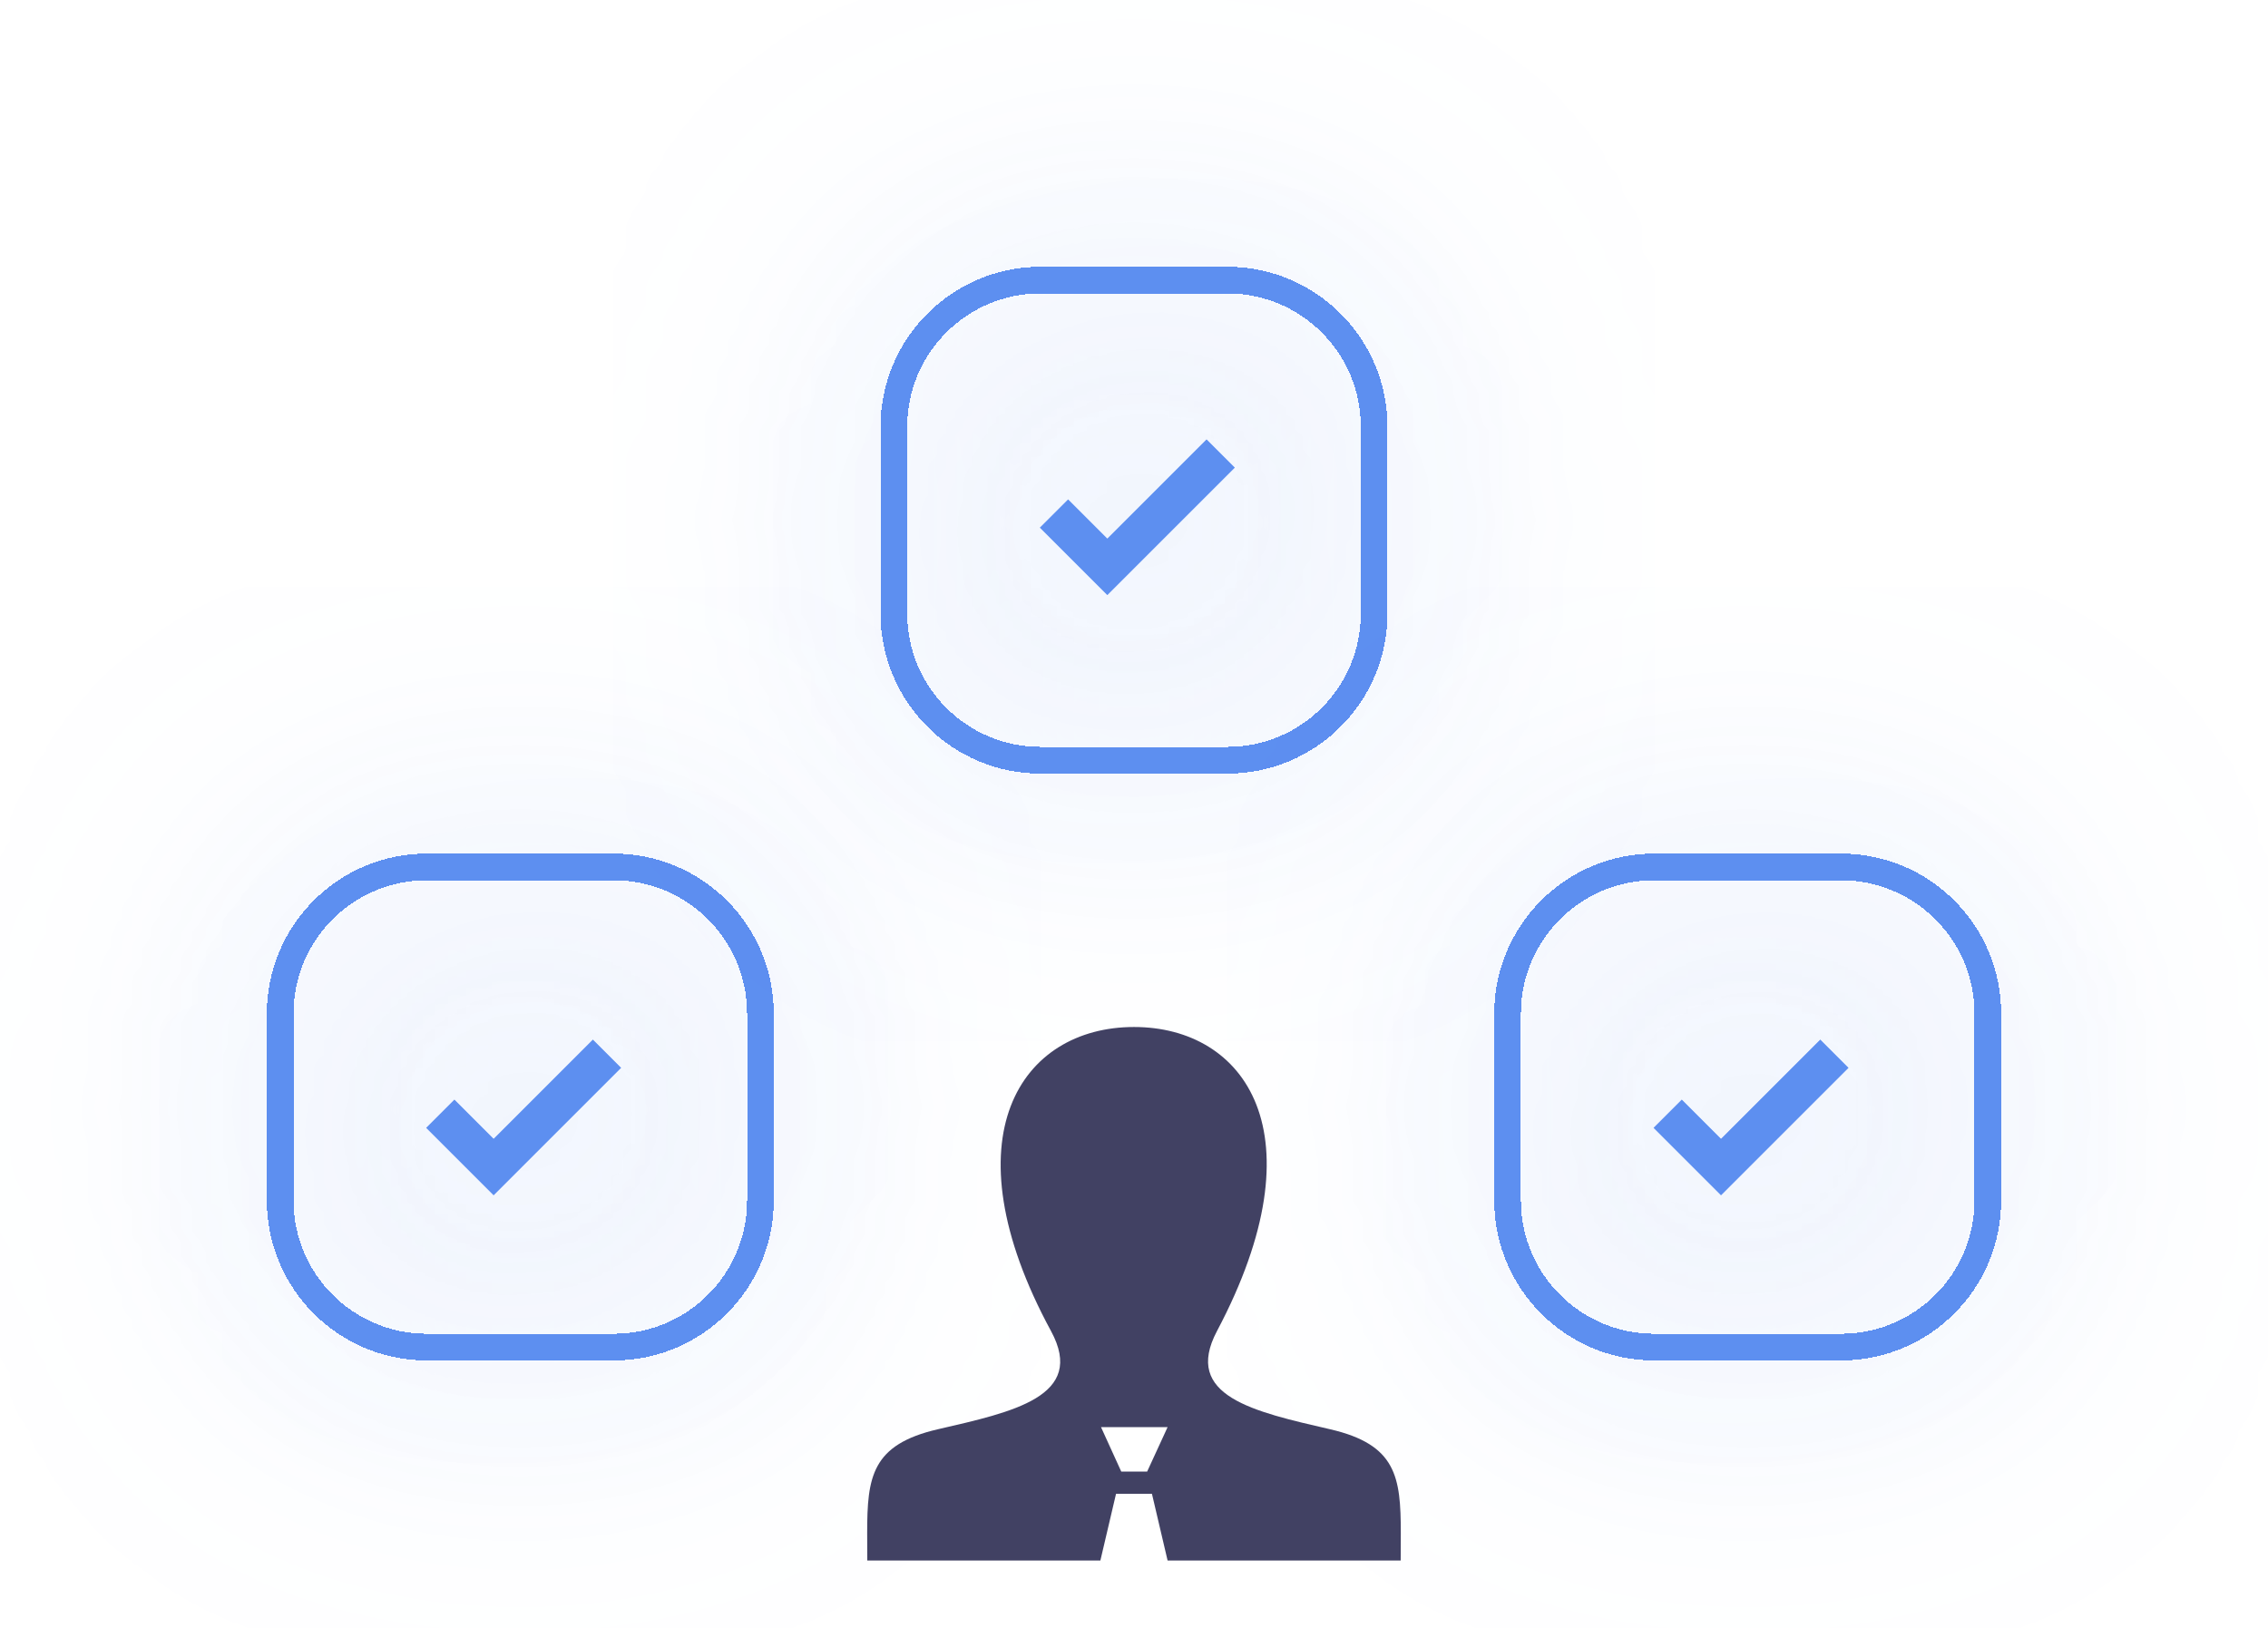
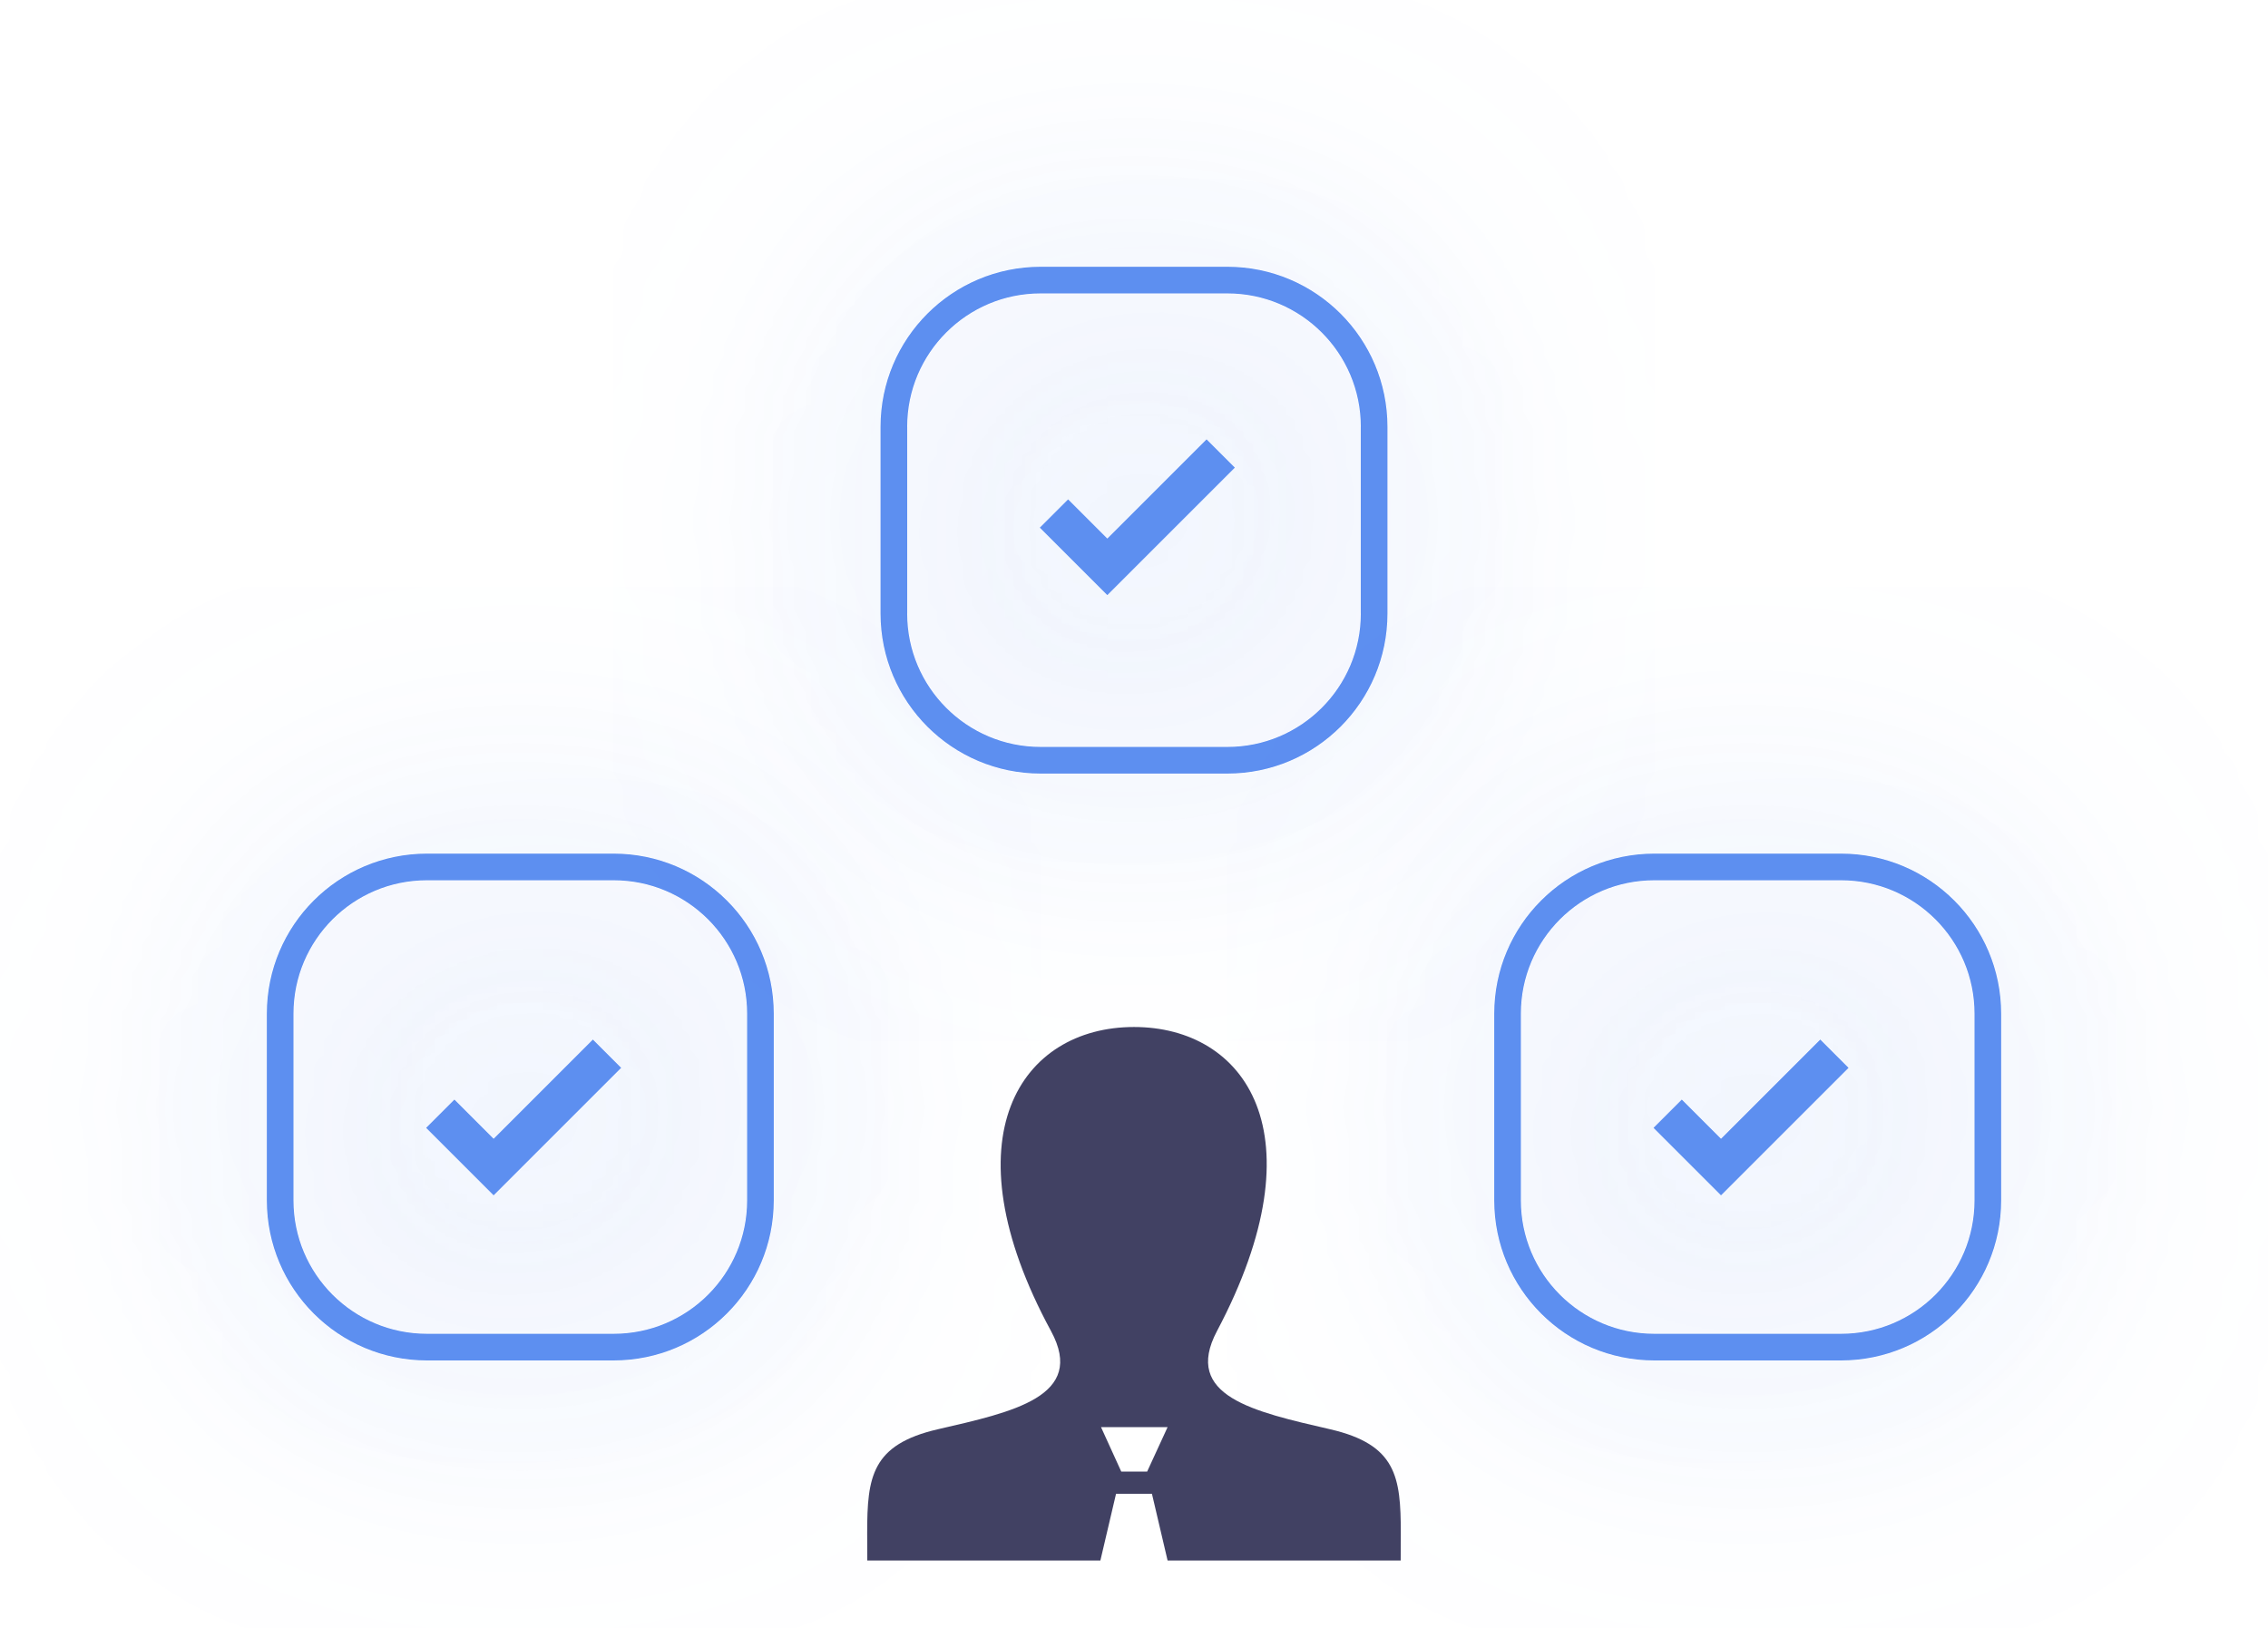
<svg xmlns="http://www.w3.org/2000/svg" width="170" height="122" viewBox="0 0 170 122" fill="none">
  <g filter="url(#filter0_d_427_152)">
-     <rect x="21" y="65" width="36" height="36" rx="11" stroke="#5D8FF0" stroke-width="2" shape-rendering="crispEdges" />
+     <rect x="21" y="65" width="36" height="36" rx="11" stroke="#5D8FF0" stroke-width="2" />
  </g>
  <g filter="url(#filter1_d_427_152)">
-     <rect x="67" y="21" width="36" height="36" rx="11" stroke="#5D8FF0" stroke-width="2" shape-rendering="crispEdges" />
+     <rect x="67" y="21" width="36" height="36" rx="11" stroke="#5D8FF0" stroke-width="2" />
  </g>
  <g filter="url(#filter2_d_427_152)">
-     <rect x="113" y="65" width="36" height="36" rx="11" stroke="#5D8FF0" stroke-width="2" shape-rendering="crispEdges" />
+     <rect x="113" y="65" width="36" height="36" rx="11" stroke="#5D8FF0" stroke-width="2" />
  </g>
  <path d="M99.703 107.16C93.972 105.837 88.635 104.677 91.22 99.797C99.085 84.943 93.305 77 85 77C76.532 77 70.893 85.248 78.78 99.797C81.442 104.705 75.905 105.865 70.297 107.16C65.332 108.307 65 110.732 65 114.932L65.008 117H82.48L83.653 112H86.345L87.518 117H104.99L104.998 114.932C105 110.732 104.668 108.307 99.703 107.16V107.16ZM85.985 110.333H84.045L82.528 107H87.518L85.985 110.333Z" fill="#414163" />
  <g filter="url(#filter3_d_427_152)">
    <path d="M79 38.5L83 42.5L91.5 34" stroke="#5D8FF0" stroke-width="3" />
  </g>
  <g filter="url(#filter4_d_427_152)">
    <path d="M125 83.5L129 87.5L137.5 79" stroke="#5D8FF0" stroke-width="3" />
  </g>
  <g filter="url(#filter5_d_427_152)">
    <path d="M33 83.5L37 87.5L45.5 79" stroke="#5D8FF0" stroke-width="3" />
  </g>
  <defs>
    <filter id="filter0_d_427_152" x="0" y="44" width="78" height="78" filterUnits="userSpaceOnUse" color-interpolation-filters="sRGB">
      <feFlood flood-opacity="0" result="BackgroundImageFix" />
      <feColorMatrix in="SourceAlpha" type="matrix" values="0 0 0 0 0 0 0 0 0 0 0 0 0 0 0 0 0 0 127 0" result="hardAlpha" />
      <feOffset />
      <feGaussianBlur stdDeviation="10" />
      <feComposite in2="hardAlpha" operator="out" />
      <feColorMatrix type="matrix" values="0 0 0 0 0.365 0 0 0 0 0.561 0 0 0 0 0.941 0 0 0 0.55 0" />
      <feBlend mode="normal" in2="BackgroundImageFix" result="effect1_dropShadow_427_152" />
      <feBlend mode="normal" in="SourceGraphic" in2="effect1_dropShadow_427_152" result="shape" />
    </filter>
    <filter id="filter1_d_427_152" x="46" y="0" width="78" height="78" filterUnits="userSpaceOnUse" color-interpolation-filters="sRGB">
      <feFlood flood-opacity="0" result="BackgroundImageFix" />
      <feColorMatrix in="SourceAlpha" type="matrix" values="0 0 0 0 0 0 0 0 0 0 0 0 0 0 0 0 0 0 127 0" result="hardAlpha" />
      <feOffset />
      <feGaussianBlur stdDeviation="10" />
      <feComposite in2="hardAlpha" operator="out" />
      <feColorMatrix type="matrix" values="0 0 0 0 0.365 0 0 0 0 0.561 0 0 0 0 0.941 0 0 0 0.55 0" />
      <feBlend mode="normal" in2="BackgroundImageFix" result="effect1_dropShadow_427_152" />
      <feBlend mode="normal" in="SourceGraphic" in2="effect1_dropShadow_427_152" result="shape" />
    </filter>
    <filter id="filter2_d_427_152" x="92" y="44" width="78" height="78" filterUnits="userSpaceOnUse" color-interpolation-filters="sRGB">
      <feFlood flood-opacity="0" result="BackgroundImageFix" />
      <feColorMatrix in="SourceAlpha" type="matrix" values="0 0 0 0 0 0 0 0 0 0 0 0 0 0 0 0 0 0 127 0" result="hardAlpha" />
      <feOffset />
      <feGaussianBlur stdDeviation="10" />
      <feComposite in2="hardAlpha" operator="out" />
      <feColorMatrix type="matrix" values="0 0 0 0 0.365 0 0 0 0 0.561 0 0 0 0 0.941 0 0 0 0.55 0" />
      <feBlend mode="normal" in2="BackgroundImageFix" result="effect1_dropShadow_427_152" />
      <feBlend mode="normal" in="SourceGraphic" in2="effect1_dropShadow_427_152" result="shape" />
    </filter>
    <filter id="filter3_d_427_152" x="57.939" y="12.939" width="54.621" height="51.682" filterUnits="userSpaceOnUse" color-interpolation-filters="sRGB">
      <feFlood flood-opacity="0" result="BackgroundImageFix" />
      <feColorMatrix in="SourceAlpha" type="matrix" values="0 0 0 0 0 0 0 0 0 0 0 0 0 0 0 0 0 0 127 0" result="hardAlpha" />
      <feOffset />
      <feGaussianBlur stdDeviation="10" />
      <feComposite in2="hardAlpha" operator="out" />
      <feColorMatrix type="matrix" values="0 0 0 0 0.365 0 0 0 0 0.561 0 0 0 0 0.941 0 0 0 0.55 0" />
      <feBlend mode="normal" in2="BackgroundImageFix" result="effect1_dropShadow_427_152" />
      <feBlend mode="normal" in="SourceGraphic" in2="effect1_dropShadow_427_152" result="shape" />
    </filter>
    <filter id="filter4_d_427_152" x="103.939" y="57.939" width="54.621" height="51.682" filterUnits="userSpaceOnUse" color-interpolation-filters="sRGB">
      <feFlood flood-opacity="0" result="BackgroundImageFix" />
      <feColorMatrix in="SourceAlpha" type="matrix" values="0 0 0 0 0 0 0 0 0 0 0 0 0 0 0 0 0 0 127 0" result="hardAlpha" />
      <feOffset />
      <feGaussianBlur stdDeviation="10" />
      <feComposite in2="hardAlpha" operator="out" />
      <feColorMatrix type="matrix" values="0 0 0 0 0.365 0 0 0 0 0.561 0 0 0 0 0.941 0 0 0 0.55 0" />
      <feBlend mode="normal" in2="BackgroundImageFix" result="effect1_dropShadow_427_152" />
      <feBlend mode="normal" in="SourceGraphic" in2="effect1_dropShadow_427_152" result="shape" />
    </filter>
    <filter id="filter5_d_427_152" x="11.939" y="57.939" width="54.621" height="51.682" filterUnits="userSpaceOnUse" color-interpolation-filters="sRGB">
      <feFlood flood-opacity="0" result="BackgroundImageFix" />
      <feColorMatrix in="SourceAlpha" type="matrix" values="0 0 0 0 0 0 0 0 0 0 0 0 0 0 0 0 0 0 127 0" result="hardAlpha" />
      <feOffset />
      <feGaussianBlur stdDeviation="10" />
      <feComposite in2="hardAlpha" operator="out" />
      <feColorMatrix type="matrix" values="0 0 0 0 0.365 0 0 0 0 0.561 0 0 0 0 0.941 0 0 0 0.55 0" />
      <feBlend mode="normal" in2="BackgroundImageFix" result="effect1_dropShadow_427_152" />
      <feBlend mode="normal" in="SourceGraphic" in2="effect1_dropShadow_427_152" result="shape" />
    </filter>
  </defs>
</svg>
